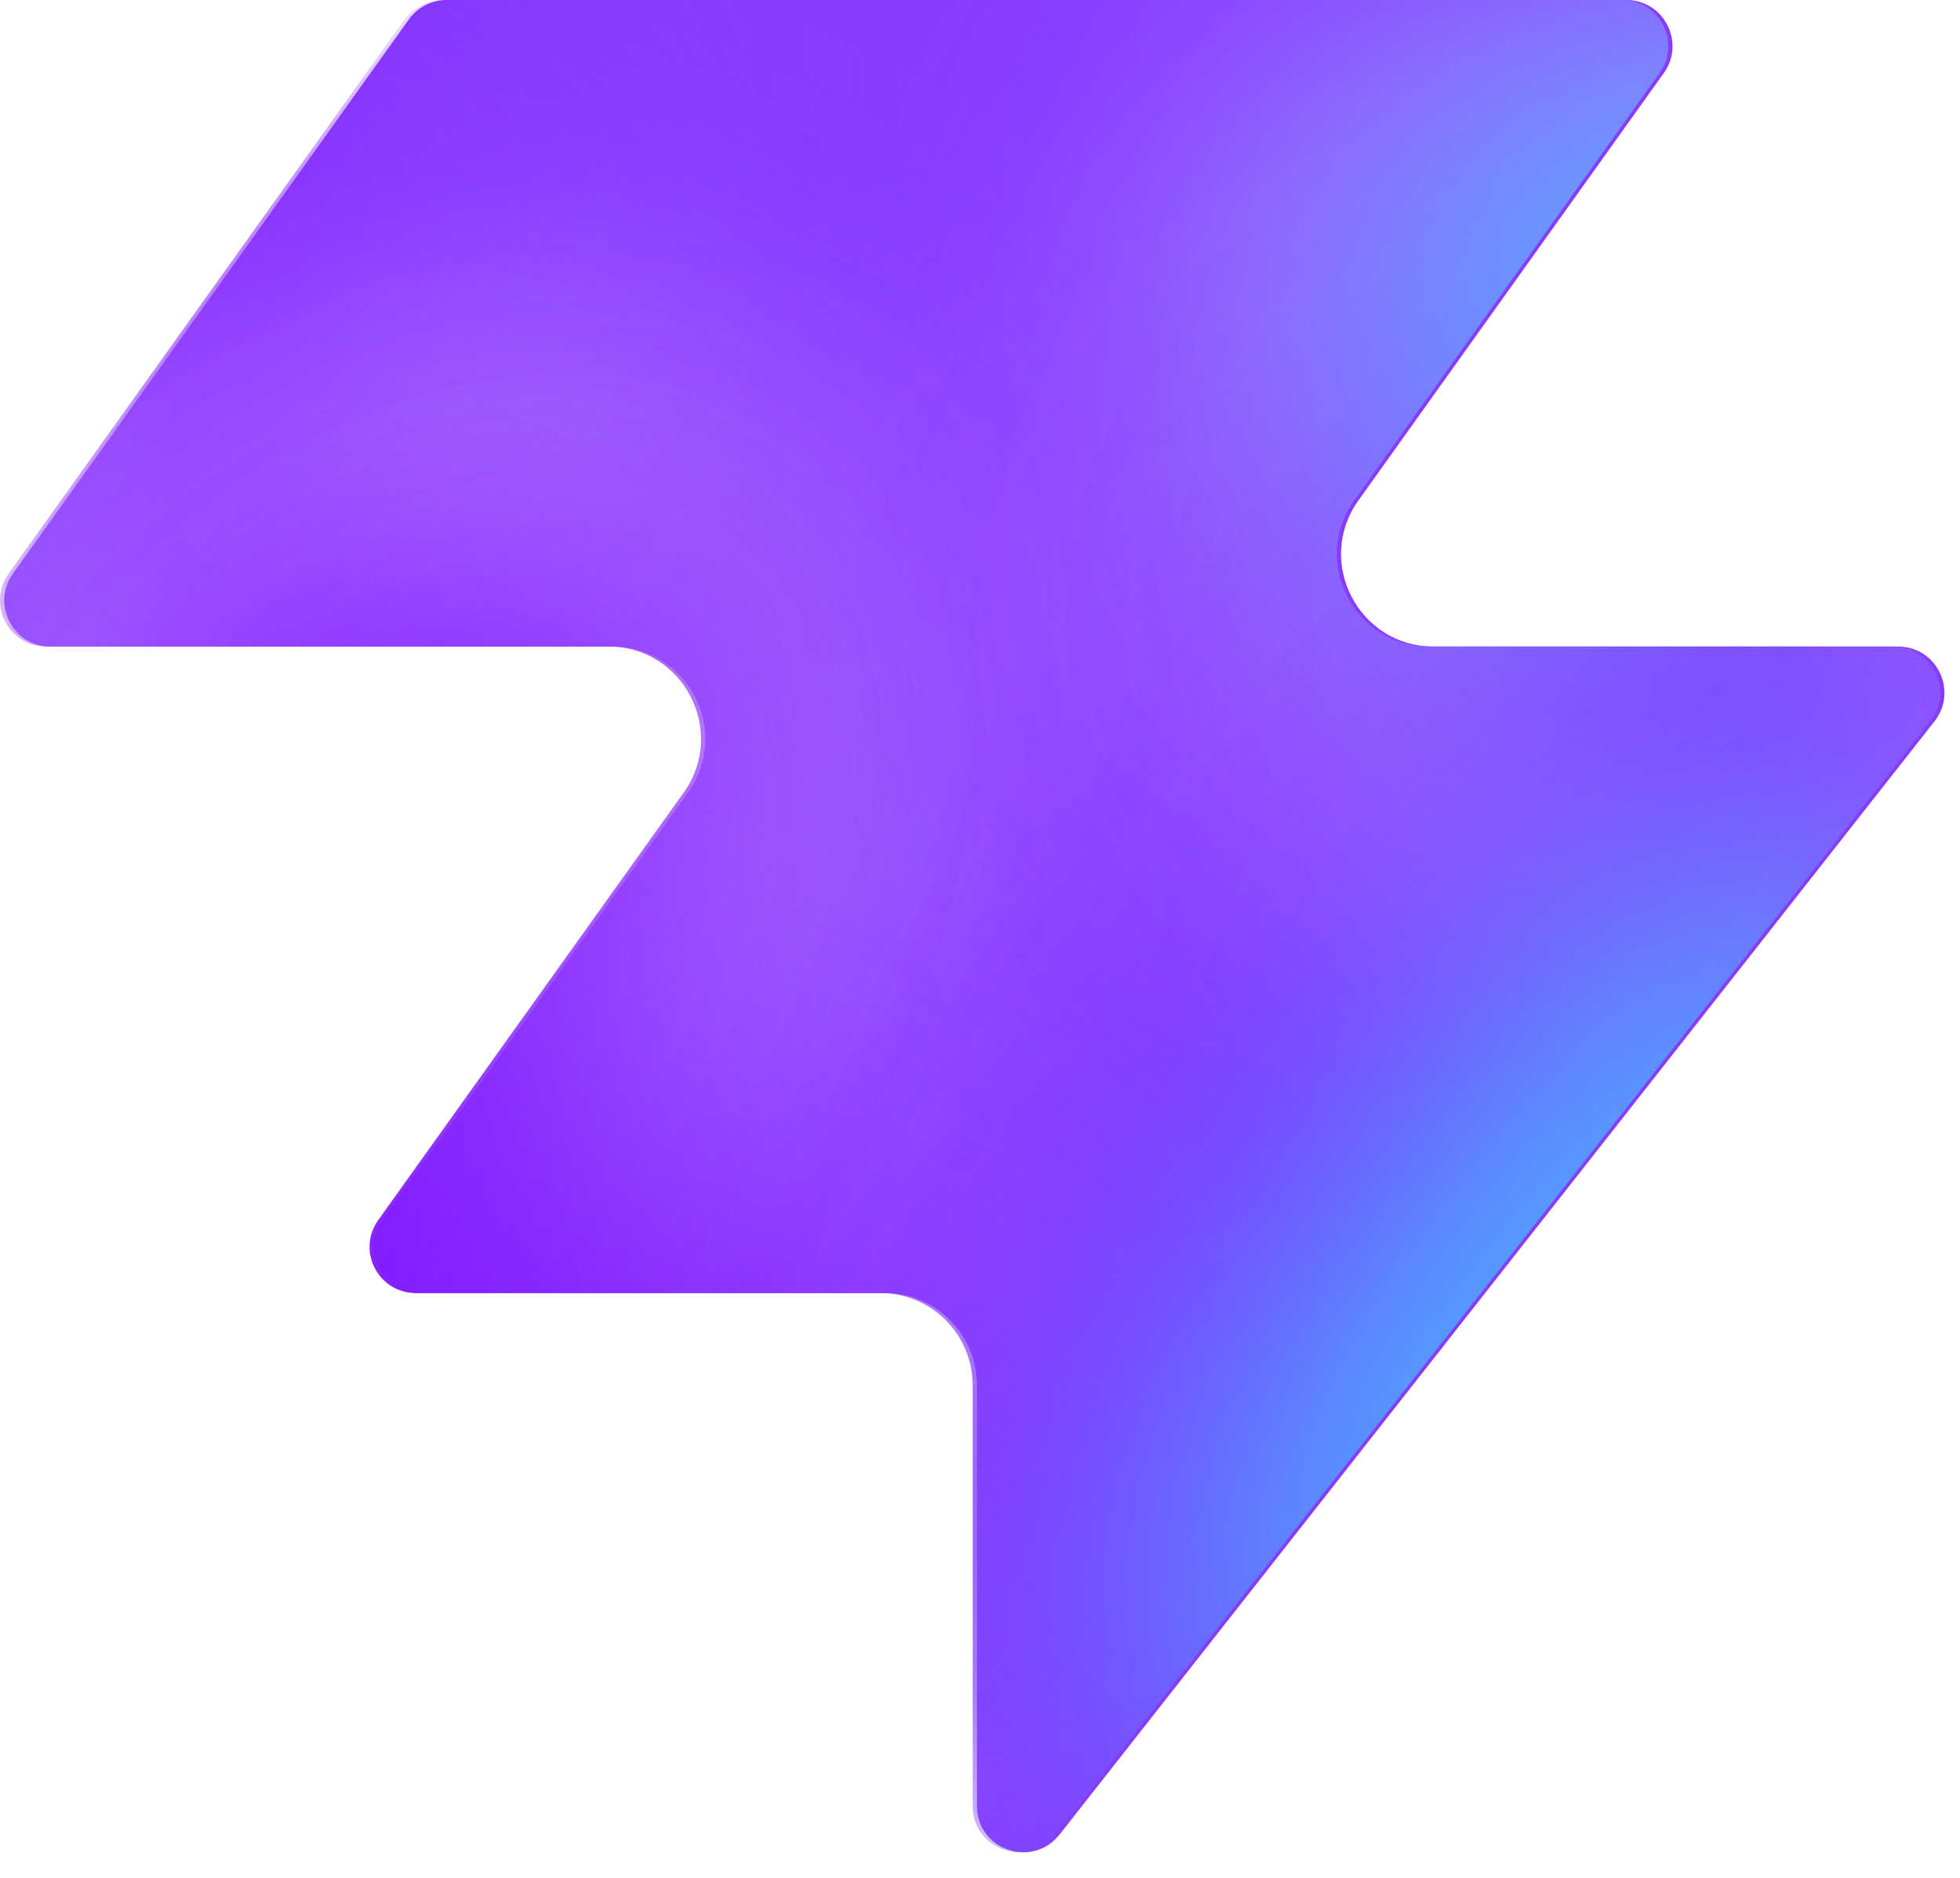
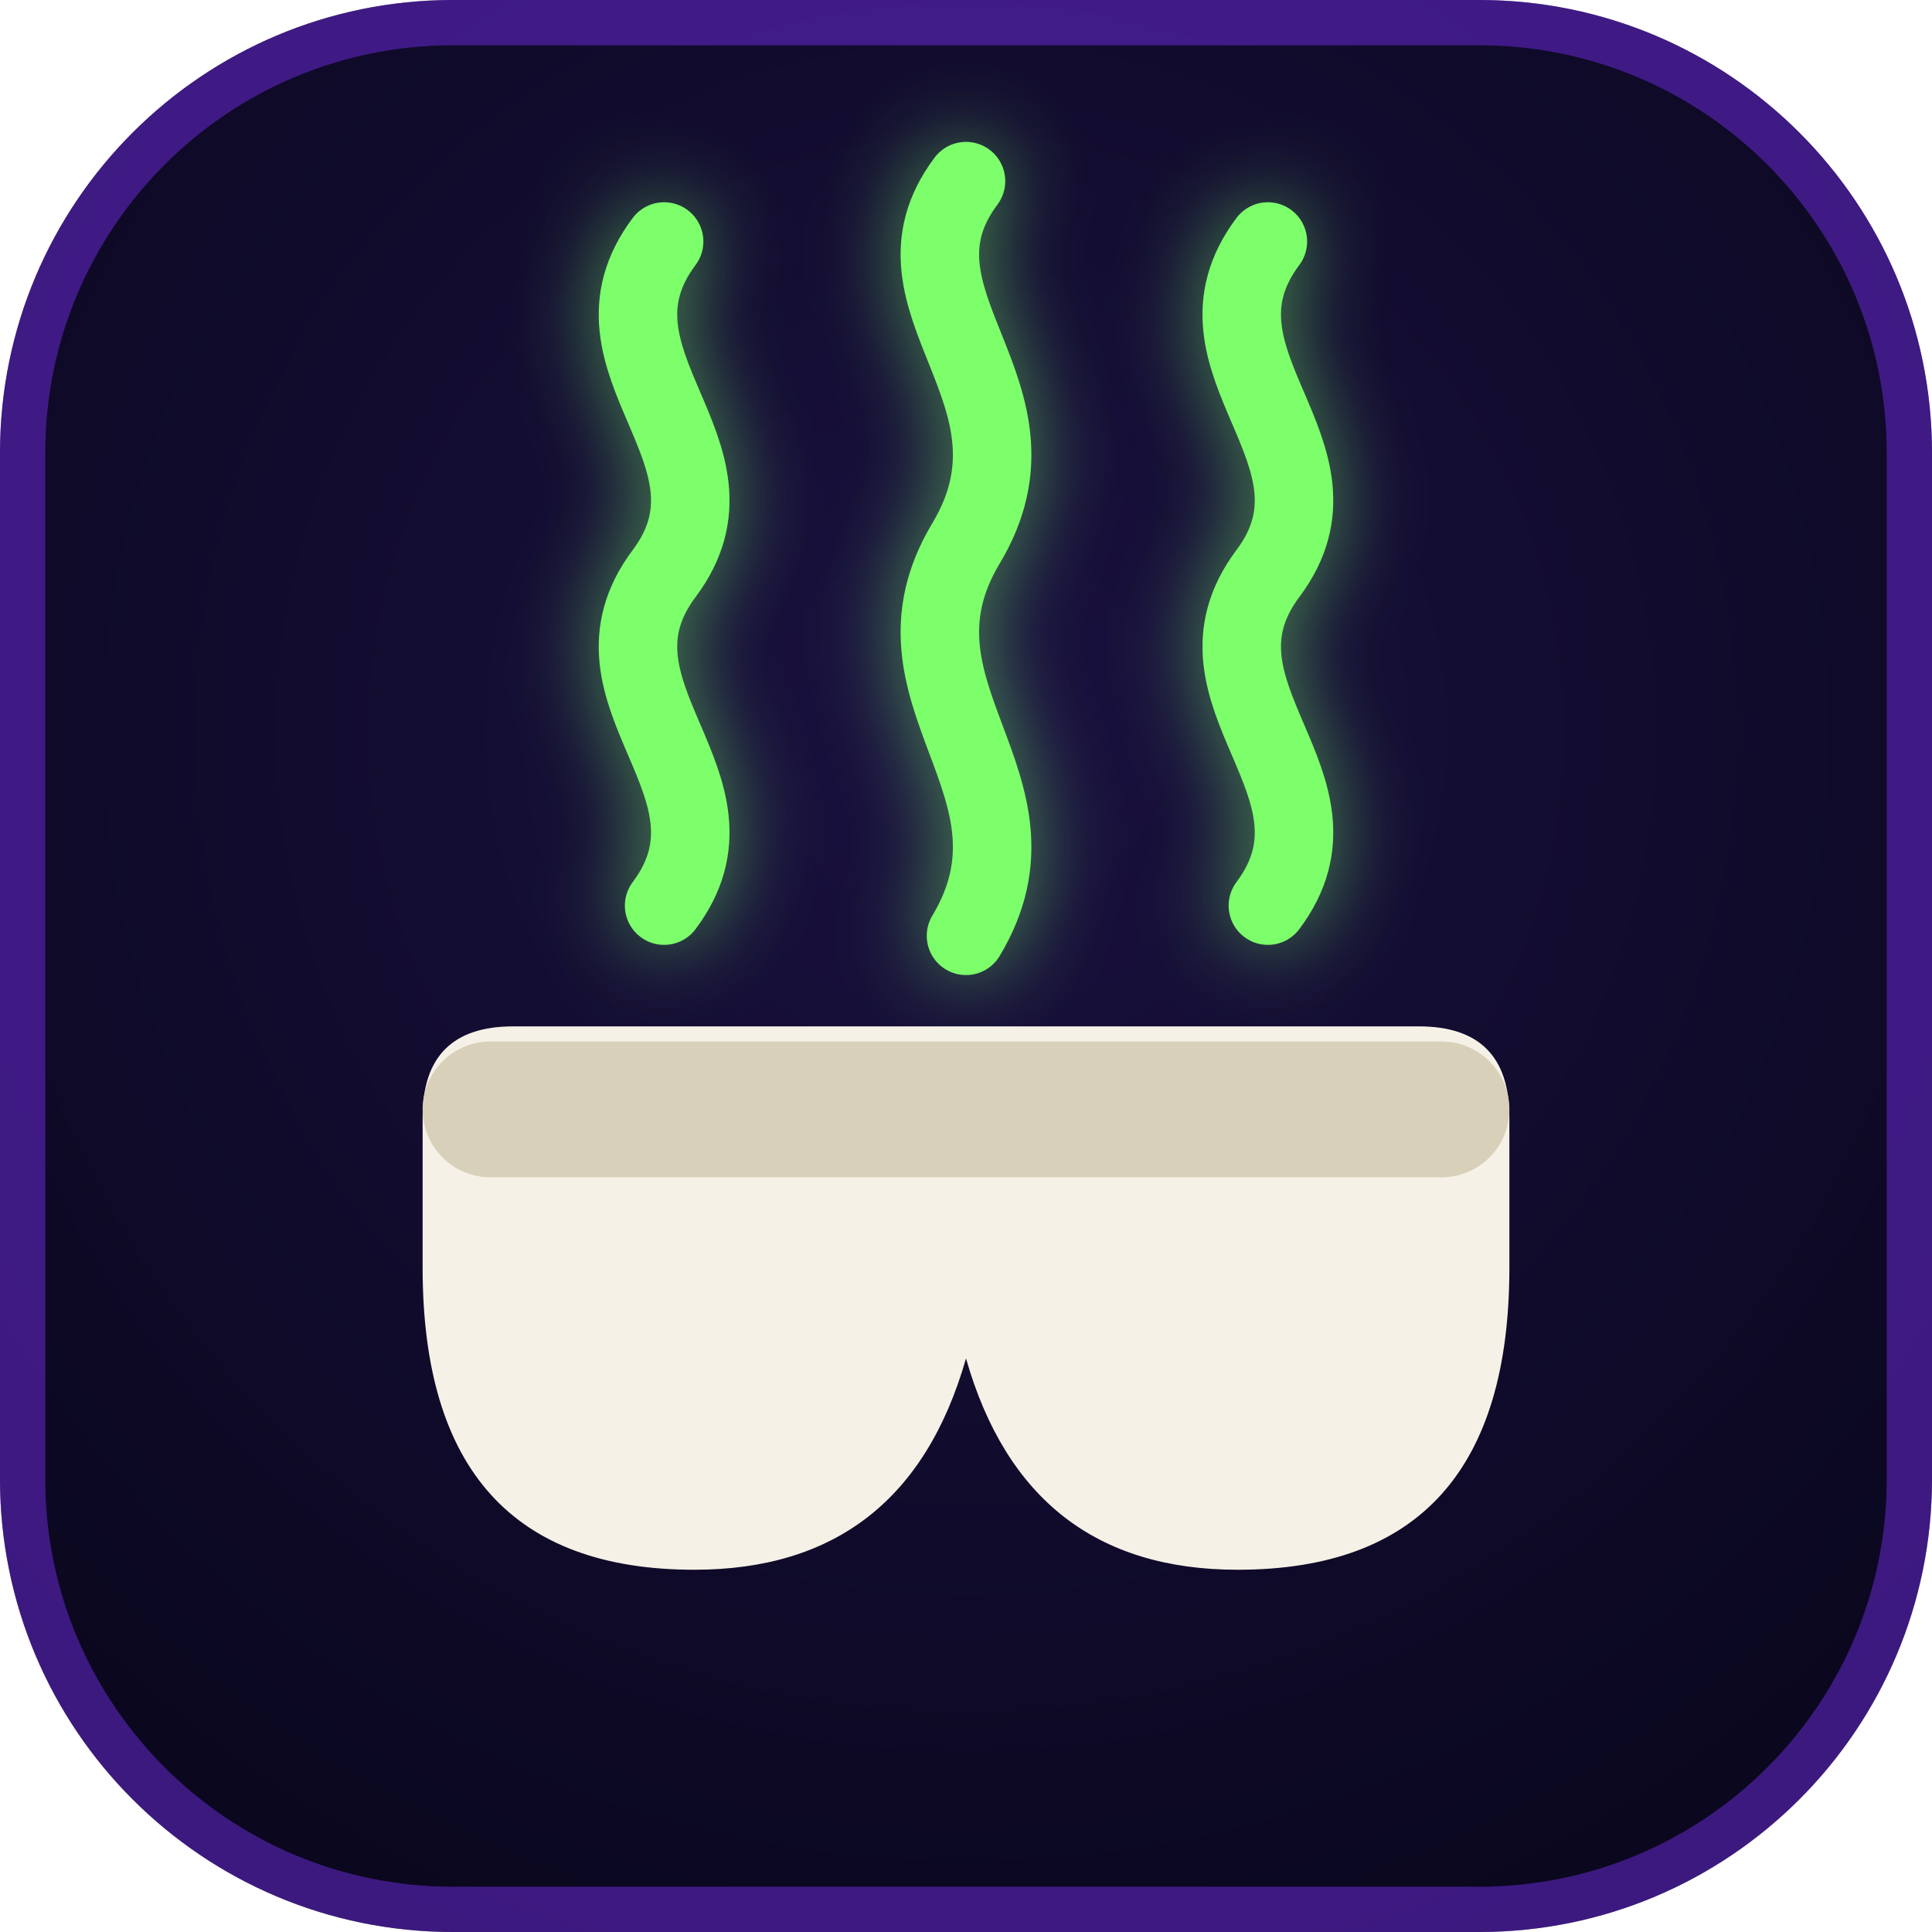
- <svg xmlns="http://www.w3.org/2000/svg" width="48" height="46" fill="none" viewBox="0 0 48 46">
-   <path fill="#863bff" d="M25.946 44.938c-.664.845-2.021.375-2.021-.698V33.937a2.26 2.26 0 0 0-2.262-2.262H10.287c-.92 0-1.456-1.04-.92-1.788l7.48-10.471c1.07-1.497 0-3.578-1.842-3.578H1.237c-.92 0-1.456-1.04-.92-1.788L10.013.474c.214-.297.556-.474.92-.474h28.894c.92 0 1.456 1.04.92 1.788l-7.48 10.471c-1.07 1.498 0 3.579 1.842 3.579h11.377c.943 0 1.473 1.088.89 1.83L25.947 44.94z" style="fill:#863bff;fill:color(display-p3 .525 .23 1);fill-opacity:1" />
-   <mask id="a" width="48" height="46" x="0" y="0" maskUnits="userSpaceOnUse" style="mask-type:alpha">
-     <path fill="#000" d="M25.842 44.938c-.664.844-2.021.375-2.021-.698V33.937a2.26 2.26 0 0 0-2.262-2.262H10.183c-.92 0-1.456-1.04-.92-1.788l7.48-10.471c1.07-1.498 0-3.579-1.842-3.579H1.133c-.92 0-1.456-1.04-.92-1.787L9.91.473c.214-.297.556-.474.92-.474h28.894c.92 0 1.456 1.04.92 1.788l-7.48 10.471c-1.07 1.498 0 3.578 1.842 3.578h11.377c.943 0 1.473 1.088.89 1.832L25.843 44.94z" style="fill:#000;fill-opacity:1" />
-   </mask>
-   <g mask="url(#a)">
-     <g filter="url(#b)">
-       <ellipse cx="5.508" cy="14.704" fill="#ede6ff" rx="5.508" ry="14.704" style="fill:#ede6ff;fill:color(display-p3 .927 .903 1);fill-opacity:1" transform="matrix(.00324 1 1 -.00324 -4.47 31.516)" />
-     </g>
-     <g filter="url(#c)">
-       <ellipse cx="10.399" cy="29.851" fill="#ede6ff" rx="10.399" ry="29.851" style="fill:#ede6ff;fill:color(display-p3 .927 .903 1);fill-opacity:1" transform="matrix(.00324 1 1 -.00324 -39.328 7.883)" />
-     </g>
-     <g filter="url(#d)">
-       <ellipse cx="5.508" cy="30.487" fill="#7e14ff" rx="5.508" ry="30.487" style="fill:#7e14ff;fill:color(display-p3 .492 .077 1);fill-opacity:1" transform="rotate(89.814 -25.913 -14.639)scale(1 -1)" />
-     </g>
-     <g filter="url(#e)">
-       <ellipse cx="5.508" cy="30.599" fill="#7e14ff" rx="5.508" ry="30.599" style="fill:#7e14ff;fill:color(display-p3 .492 .077 1);fill-opacity:1" transform="rotate(89.814 -32.644 -3.334)scale(1 -1)" />
-     </g>
-     <g filter="url(#f)">
-       <ellipse cx="5.508" cy="30.599" fill="#7e14ff" rx="5.508" ry="30.599" style="fill:#7e14ff;fill:color(display-p3 .492 .077 1);fill-opacity:1" transform="matrix(.00324 1 1 -.00324 -34.34 30.47)" />
-     </g>
-     <g filter="url(#g)">
-       <ellipse cx="14.072" cy="22.078" fill="#ede6ff" rx="14.072" ry="22.078" style="fill:#ede6ff;fill:color(display-p3 .927 .903 1);fill-opacity:1" transform="rotate(93.35 24.506 48.493)scale(-1 1)" />
-     </g>
-     <g filter="url(#h)">
-       <ellipse cx="3.47" cy="21.501" fill="#7e14ff" rx="3.47" ry="21.501" style="fill:#7e14ff;fill:color(display-p3 .492 .077 1);fill-opacity:1" transform="rotate(89.009 28.708 47.59)scale(-1 1)" />
-     </g>
-     <g filter="url(#i)">
-       <ellipse cx="3.47" cy="21.501" fill="#7e14ff" rx="3.47" ry="21.501" style="fill:#7e14ff;fill:color(display-p3 .492 .077 1);fill-opacity:1" transform="rotate(89.009 28.708 47.59)scale(-1 1)" />
-     </g>
-     <g filter="url(#j)">
-       <ellipse cx=".387" cy="8.972" fill="#7e14ff" rx="4.407" ry="29.108" style="fill:#7e14ff;fill:color(display-p3 .492 .077 1);fill-opacity:1" transform="rotate(39.51 .387 8.972)" />
-     </g>
-     <g filter="url(#k)">
-       <ellipse cx="47.523" cy="-6.092" fill="#7e14ff" rx="4.407" ry="29.108" style="fill:#7e14ff;fill:color(display-p3 .492 .077 1);fill-opacity:1" transform="rotate(37.892 47.523 -6.092)" />
-     </g>
-     <g filter="url(#l)">
-       <ellipse cx="41.412" cy="6.333" fill="#47bfff" rx="5.971" ry="9.665" style="fill:#47bfff;fill:color(display-p3 .28 .748 1);fill-opacity:1" transform="rotate(37.892 41.412 6.333)" />
-     </g>
-     <g filter="url(#m)">
-       <ellipse cx="-1.879" cy="38.332" fill="#7e14ff" rx="4.407" ry="29.108" style="fill:#7e14ff;fill:color(display-p3 .492 .077 1);fill-opacity:1" transform="rotate(37.892 -1.88 38.332)" />
-     </g>
-     <g filter="url(#n)">
-       <ellipse cx="-1.879" cy="38.332" fill="#7e14ff" rx="4.407" ry="29.108" style="fill:#7e14ff;fill:color(display-p3 .492 .077 1);fill-opacity:1" transform="rotate(37.892 -1.88 38.332)" />
-     </g>
-     <g filter="url(#o)">
-       <ellipse cx="35.651" cy="29.907" fill="#7e14ff" rx="4.407" ry="29.108" style="fill:#7e14ff;fill:color(display-p3 .492 .077 1);fill-opacity:1" transform="rotate(37.892 35.651 29.907)" />
-     </g>
-     <g filter="url(#p)">
-       <ellipse cx="38.418" cy="32.4" fill="#47bfff" rx="5.971" ry="15.297" style="fill:#47bfff;fill:color(display-p3 .28 .748 1);fill-opacity:1" transform="rotate(37.892 38.418 32.4)" />
-     </g>
-   </g>
+ <svg xmlns="http://www.w3.org/2000/svg" viewBox="0 0 64 64" width="64" height="64">
  <defs>
-     <filter id="b" width="60.045" height="41.654" x="-19.77" y="16.149" color-interpolation-filters="sRGB" filterUnits="userSpaceOnUse">
-       <feFlood flood-opacity="0" result="BackgroundImageFix" />
-       <feBlend in="SourceGraphic" in2="BackgroundImageFix" result="shape" />
-       <feGaussianBlur result="effect1_foregroundBlur_2002_17158" stdDeviation="7.659" />
-     </filter>
-     <filter id="c" width="90.34" height="51.437" x="-54.613" y="-7.533" color-interpolation-filters="sRGB" filterUnits="userSpaceOnUse">
-       <feFlood flood-opacity="0" result="BackgroundImageFix" />
-       <feBlend in="SourceGraphic" in2="BackgroundImageFix" result="shape" />
-       <feGaussianBlur result="effect1_foregroundBlur_2002_17158" stdDeviation="7.659" />
-     </filter>
-     <filter id="d" width="79.355" height="29.4" x="-49.64" y="2.03" color-interpolation-filters="sRGB" filterUnits="userSpaceOnUse">
-       <feFlood flood-opacity="0" result="BackgroundImageFix" />
-       <feBlend in="SourceGraphic" in2="BackgroundImageFix" result="shape" />
-       <feGaussianBlur result="effect1_foregroundBlur_2002_17158" stdDeviation="4.596" />
-     </filter>
-     <filter id="e" width="79.579" height="29.4" x="-45.045" y="20.029" color-interpolation-filters="sRGB" filterUnits="userSpaceOnUse">
-       <feFlood flood-opacity="0" result="BackgroundImageFix" />
-       <feBlend in="SourceGraphic" in2="BackgroundImageFix" result="shape" />
-       <feGaussianBlur result="effect1_foregroundBlur_2002_17158" stdDeviation="4.596" />
-     </filter>
-     <filter id="f" width="79.579" height="29.4" x="-43.513" y="21.178" color-interpolation-filters="sRGB" filterUnits="userSpaceOnUse">
-       <feFlood flood-opacity="0" result="BackgroundImageFix" />
-       <feBlend in="SourceGraphic" in2="BackgroundImageFix" result="shape" />
-       <feGaussianBlur result="effect1_foregroundBlur_2002_17158" stdDeviation="4.596" />
-     </filter>
-     <filter id="g" width="74.749" height="58.852" x="15.756" y="-17.901" color-interpolation-filters="sRGB" filterUnits="userSpaceOnUse">
-       <feFlood flood-opacity="0" result="BackgroundImageFix" />
-       <feBlend in="SourceGraphic" in2="BackgroundImageFix" result="shape" />
-       <feGaussianBlur result="effect1_foregroundBlur_2002_17158" stdDeviation="7.659" />
-     </filter>
-     <filter id="h" width="61.377" height="25.362" x="23.548" y="2.284" color-interpolation-filters="sRGB" filterUnits="userSpaceOnUse">
-       <feFlood flood-opacity="0" result="BackgroundImageFix" />
-       <feBlend in="SourceGraphic" in2="BackgroundImageFix" result="shape" />
-       <feGaussianBlur result="effect1_foregroundBlur_2002_17158" stdDeviation="4.596" />
-     </filter>
-     <filter id="i" width="61.377" height="25.362" x="23.548" y="2.284" color-interpolation-filters="sRGB" filterUnits="userSpaceOnUse">
-       <feFlood flood-opacity="0" result="BackgroundImageFix" />
-       <feBlend in="SourceGraphic" in2="BackgroundImageFix" result="shape" />
-       <feGaussianBlur result="effect1_foregroundBlur_2002_17158" stdDeviation="4.596" />
-     </filter>
-     <filter id="j" width="56.045" height="63.649" x="-27.636" y="-22.853" color-interpolation-filters="sRGB" filterUnits="userSpaceOnUse">
-       <feFlood flood-opacity="0" result="BackgroundImageFix" />
-       <feBlend in="SourceGraphic" in2="BackgroundImageFix" result="shape" />
-       <feGaussianBlur result="effect1_foregroundBlur_2002_17158" stdDeviation="4.596" />
-     </filter>
-     <filter id="k" width="54.814" height="64.646" x="20.116" y="-38.415" color-interpolation-filters="sRGB" filterUnits="userSpaceOnUse">
-       <feFlood flood-opacity="0" result="BackgroundImageFix" />
-       <feBlend in="SourceGraphic" in2="BackgroundImageFix" result="shape" />
-       <feGaussianBlur result="effect1_foregroundBlur_2002_17158" stdDeviation="4.596" />
-     </filter>
-     <filter id="l" width="33.541" height="35.313" x="24.641" y="-11.323" color-interpolation-filters="sRGB" filterUnits="userSpaceOnUse">
-       <feFlood flood-opacity="0" result="BackgroundImageFix" />
-       <feBlend in="SourceGraphic" in2="BackgroundImageFix" result="shape" />
-       <feGaussianBlur result="effect1_foregroundBlur_2002_17158" stdDeviation="4.596" />
-     </filter>
-     <filter id="m" width="54.814" height="64.646" x="-29.286" y="6.009" color-interpolation-filters="sRGB" filterUnits="userSpaceOnUse">
-       <feFlood flood-opacity="0" result="BackgroundImageFix" />
-       <feBlend in="SourceGraphic" in2="BackgroundImageFix" result="shape" />
-       <feGaussianBlur result="effect1_foregroundBlur_2002_17158" stdDeviation="4.596" />
-     </filter>
-     <filter id="n" width="54.814" height="64.646" x="-29.286" y="6.009" color-interpolation-filters="sRGB" filterUnits="userSpaceOnUse">
-       <feFlood flood-opacity="0" result="BackgroundImageFix" />
-       <feBlend in="SourceGraphic" in2="BackgroundImageFix" result="shape" />
-       <feGaussianBlur result="effect1_foregroundBlur_2002_17158" stdDeviation="4.596" />
-     </filter>
-     <filter id="o" width="54.814" height="64.646" x="8.244" y="-2.416" color-interpolation-filters="sRGB" filterUnits="userSpaceOnUse">
-       <feFlood flood-opacity="0" result="BackgroundImageFix" />
-       <feBlend in="SourceGraphic" in2="BackgroundImageFix" result="shape" />
-       <feGaussianBlur result="effect1_foregroundBlur_2002_17158" stdDeviation="4.596" />
-     </filter>
-     <filter id="p" width="39.409" height="43.623" x="18.713" y="10.588" color-interpolation-filters="sRGB" filterUnits="userSpaceOnUse">
-       <feFlood flood-opacity="0" result="BackgroundImageFix" />
-       <feBlend in="SourceGraphic" in2="BackgroundImageFix" result="shape" />
-       <feGaussianBlur result="effect1_foregroundBlur_2002_17158" stdDeviation="4.596" />
+     <radialGradient id="bg" cx="50%" cy="38%" r="75%">
+       <stop offset="0%" stop-color="#1a1140" />
+       <stop offset="100%" stop-color="#08061a" />
+     </radialGradient>
+     <filter id="stink" x="-40%" y="-40%" width="180%" height="180%">
+       <feGaussianBlur stdDeviation="1.4" />
    </filter>
  </defs>
+   <rect width="64" height="64" rx="15" fill="url(#bg)" />
+   <rect x="0.75" y="0.75" width="62.5" height="62.5" rx="14.25" fill="none" stroke="#7b2ff7" stroke-opacity="0.45" stroke-width="1.5" />
+   <g fill="none" stroke="#7cff6b" stroke-linecap="round" stroke-width="2.6">
+     <g filter="url(#stink)" stroke-opacity="0.55">
+       <path d="M22 30 C25 26 19 23 22 19 C25 15 19 12 22 8" />
+       <path d="M32 31 C35 26 29 23 32 18 C35 13 29 10 32 6" />
+       <path d="M42 30 C45 26 39 23 42 19 C45 15 39 12 42 8" />
+     </g>
+     <path d="M22 30 C25 26 19 23 22 19 C25 15 19 12 22 8" />
+     <path d="M32 31 C35 26 29 23 32 18 C35 13 29 10 32 6" />
+     <path d="M42 30 C45 26 39 23 42 19 C45 15 39 12 42 8" />
+   </g>
+   <path d="M14 37 Q14 34 17 34 H47 Q50 34 50 37 V42 Q50 52 41 52 Q34 52 32 45 Q30 52 23 52 Q14 52 14 42 Z" fill="#f6f1e6" />
+   <rect x="14" y="34.5" width="36" height="4.5" rx="2.25" fill="#d9d0ba" />
</svg>
